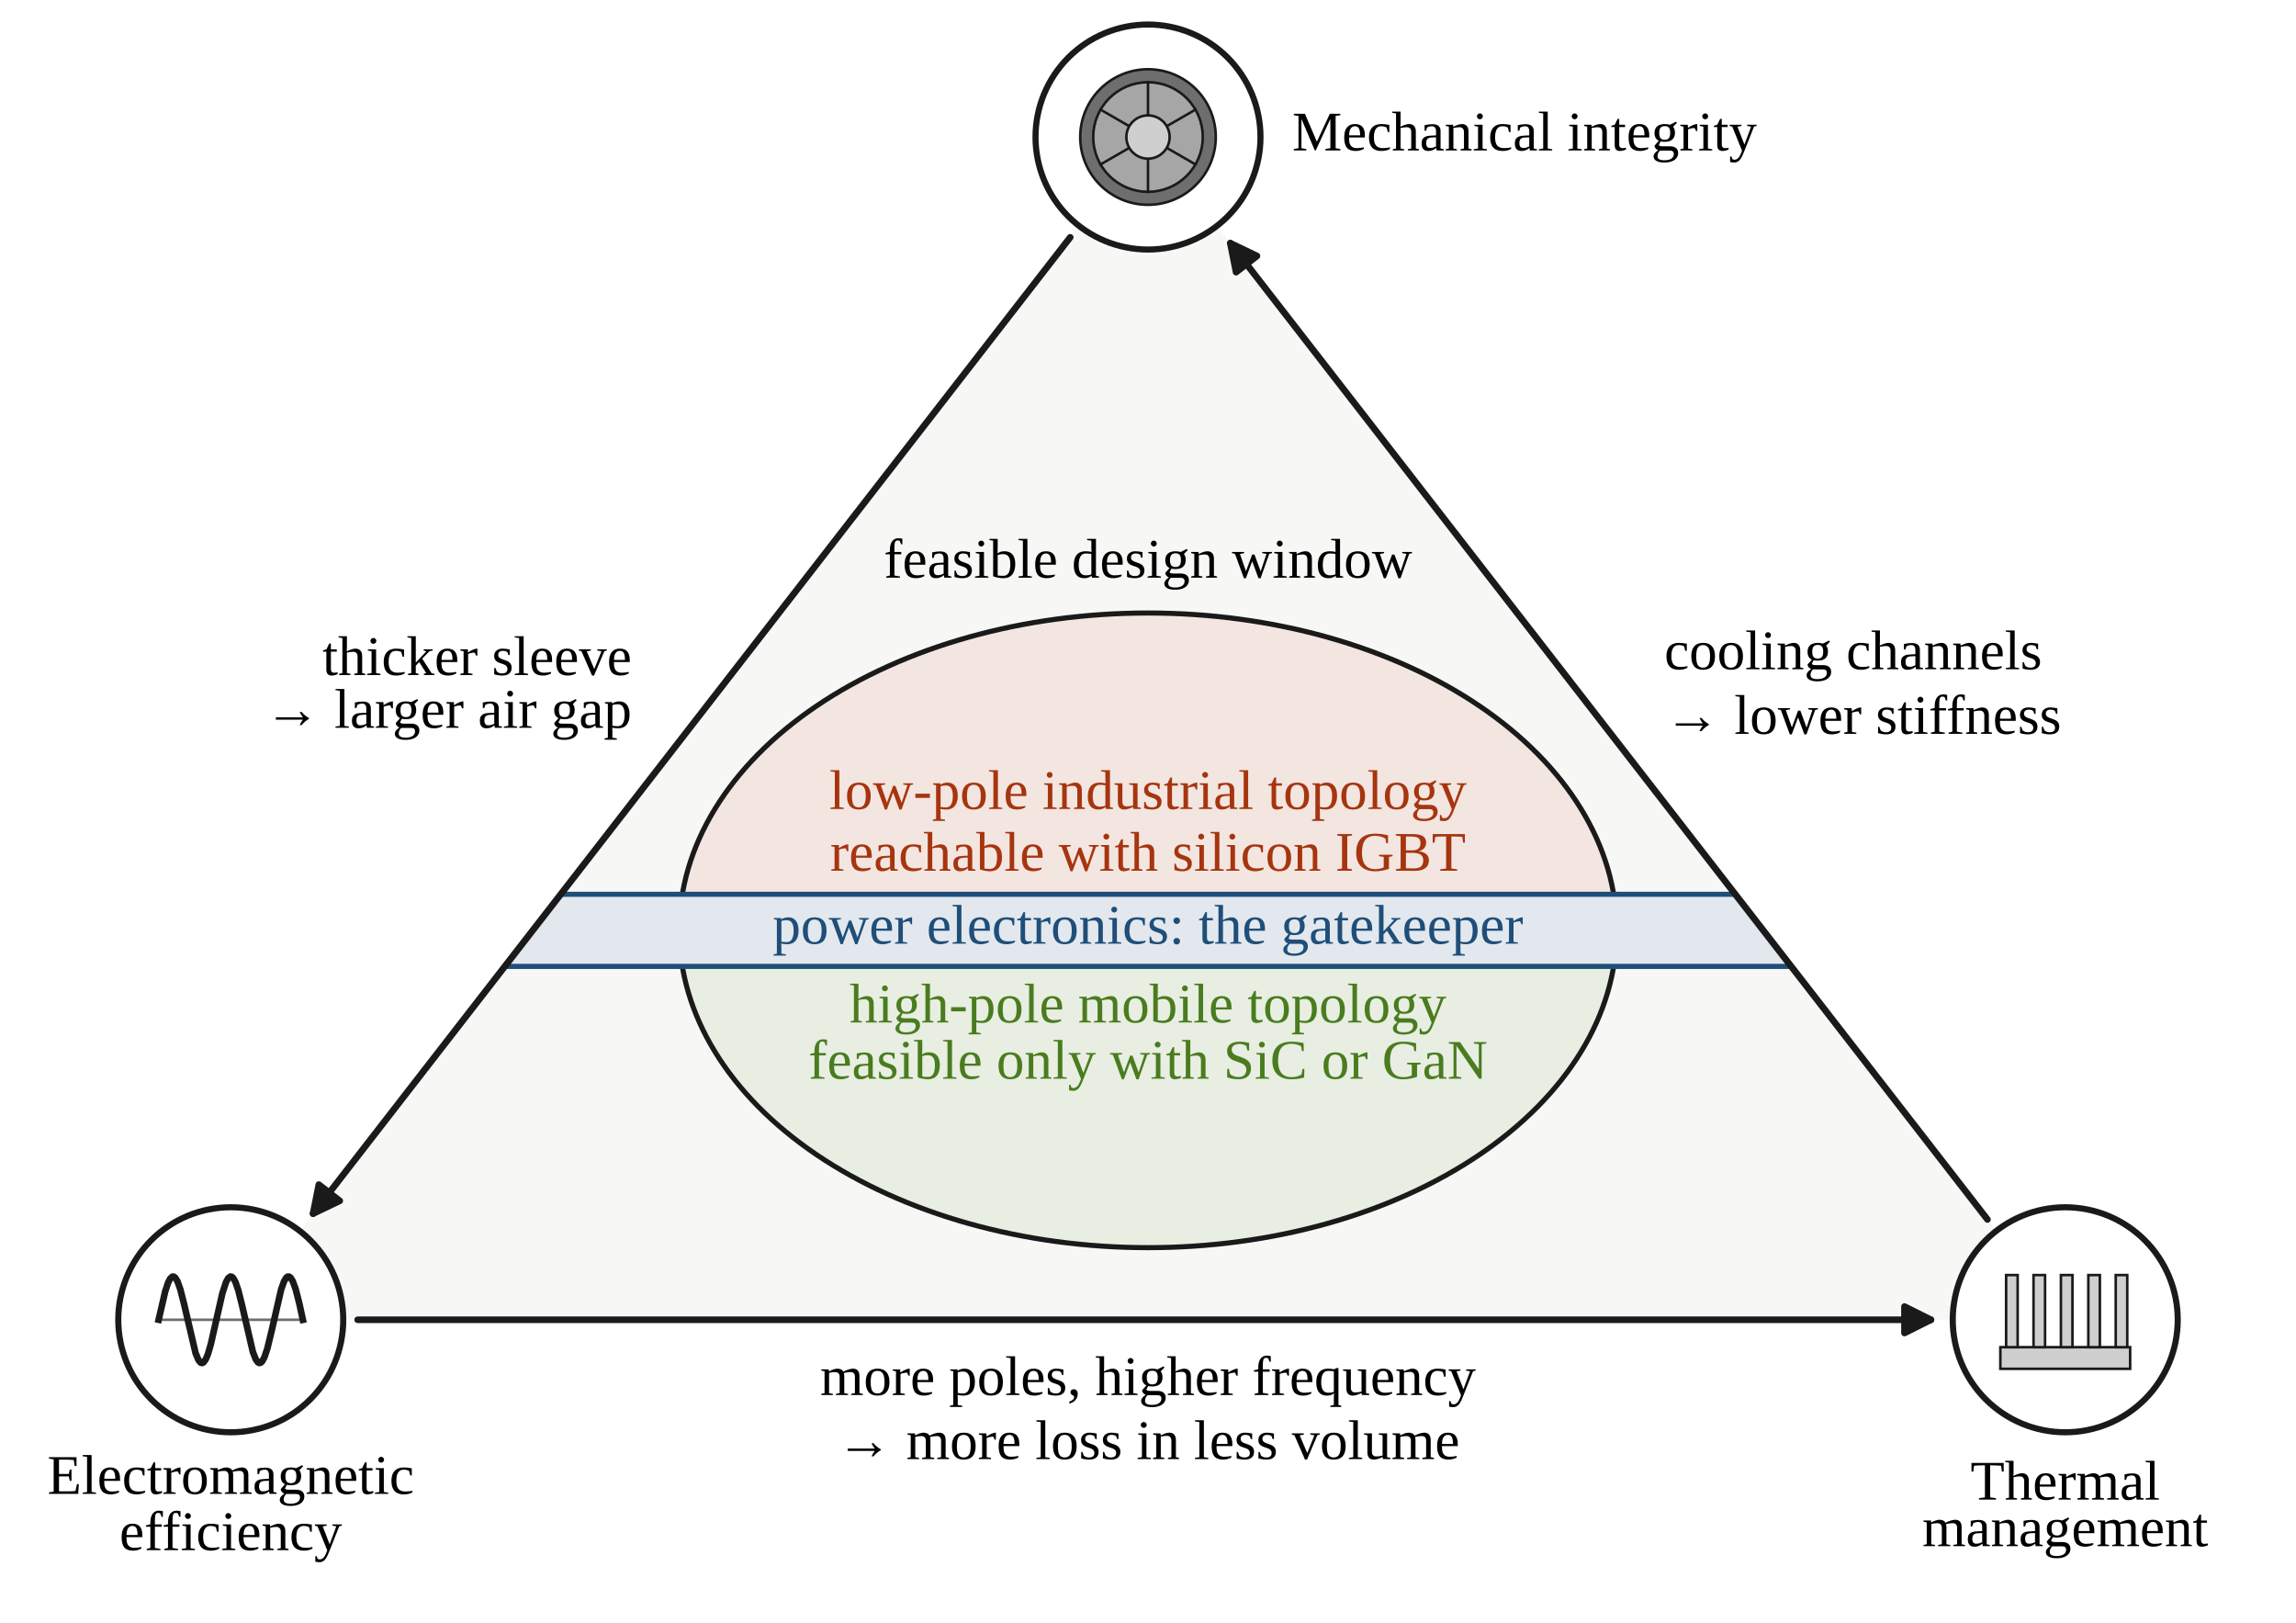
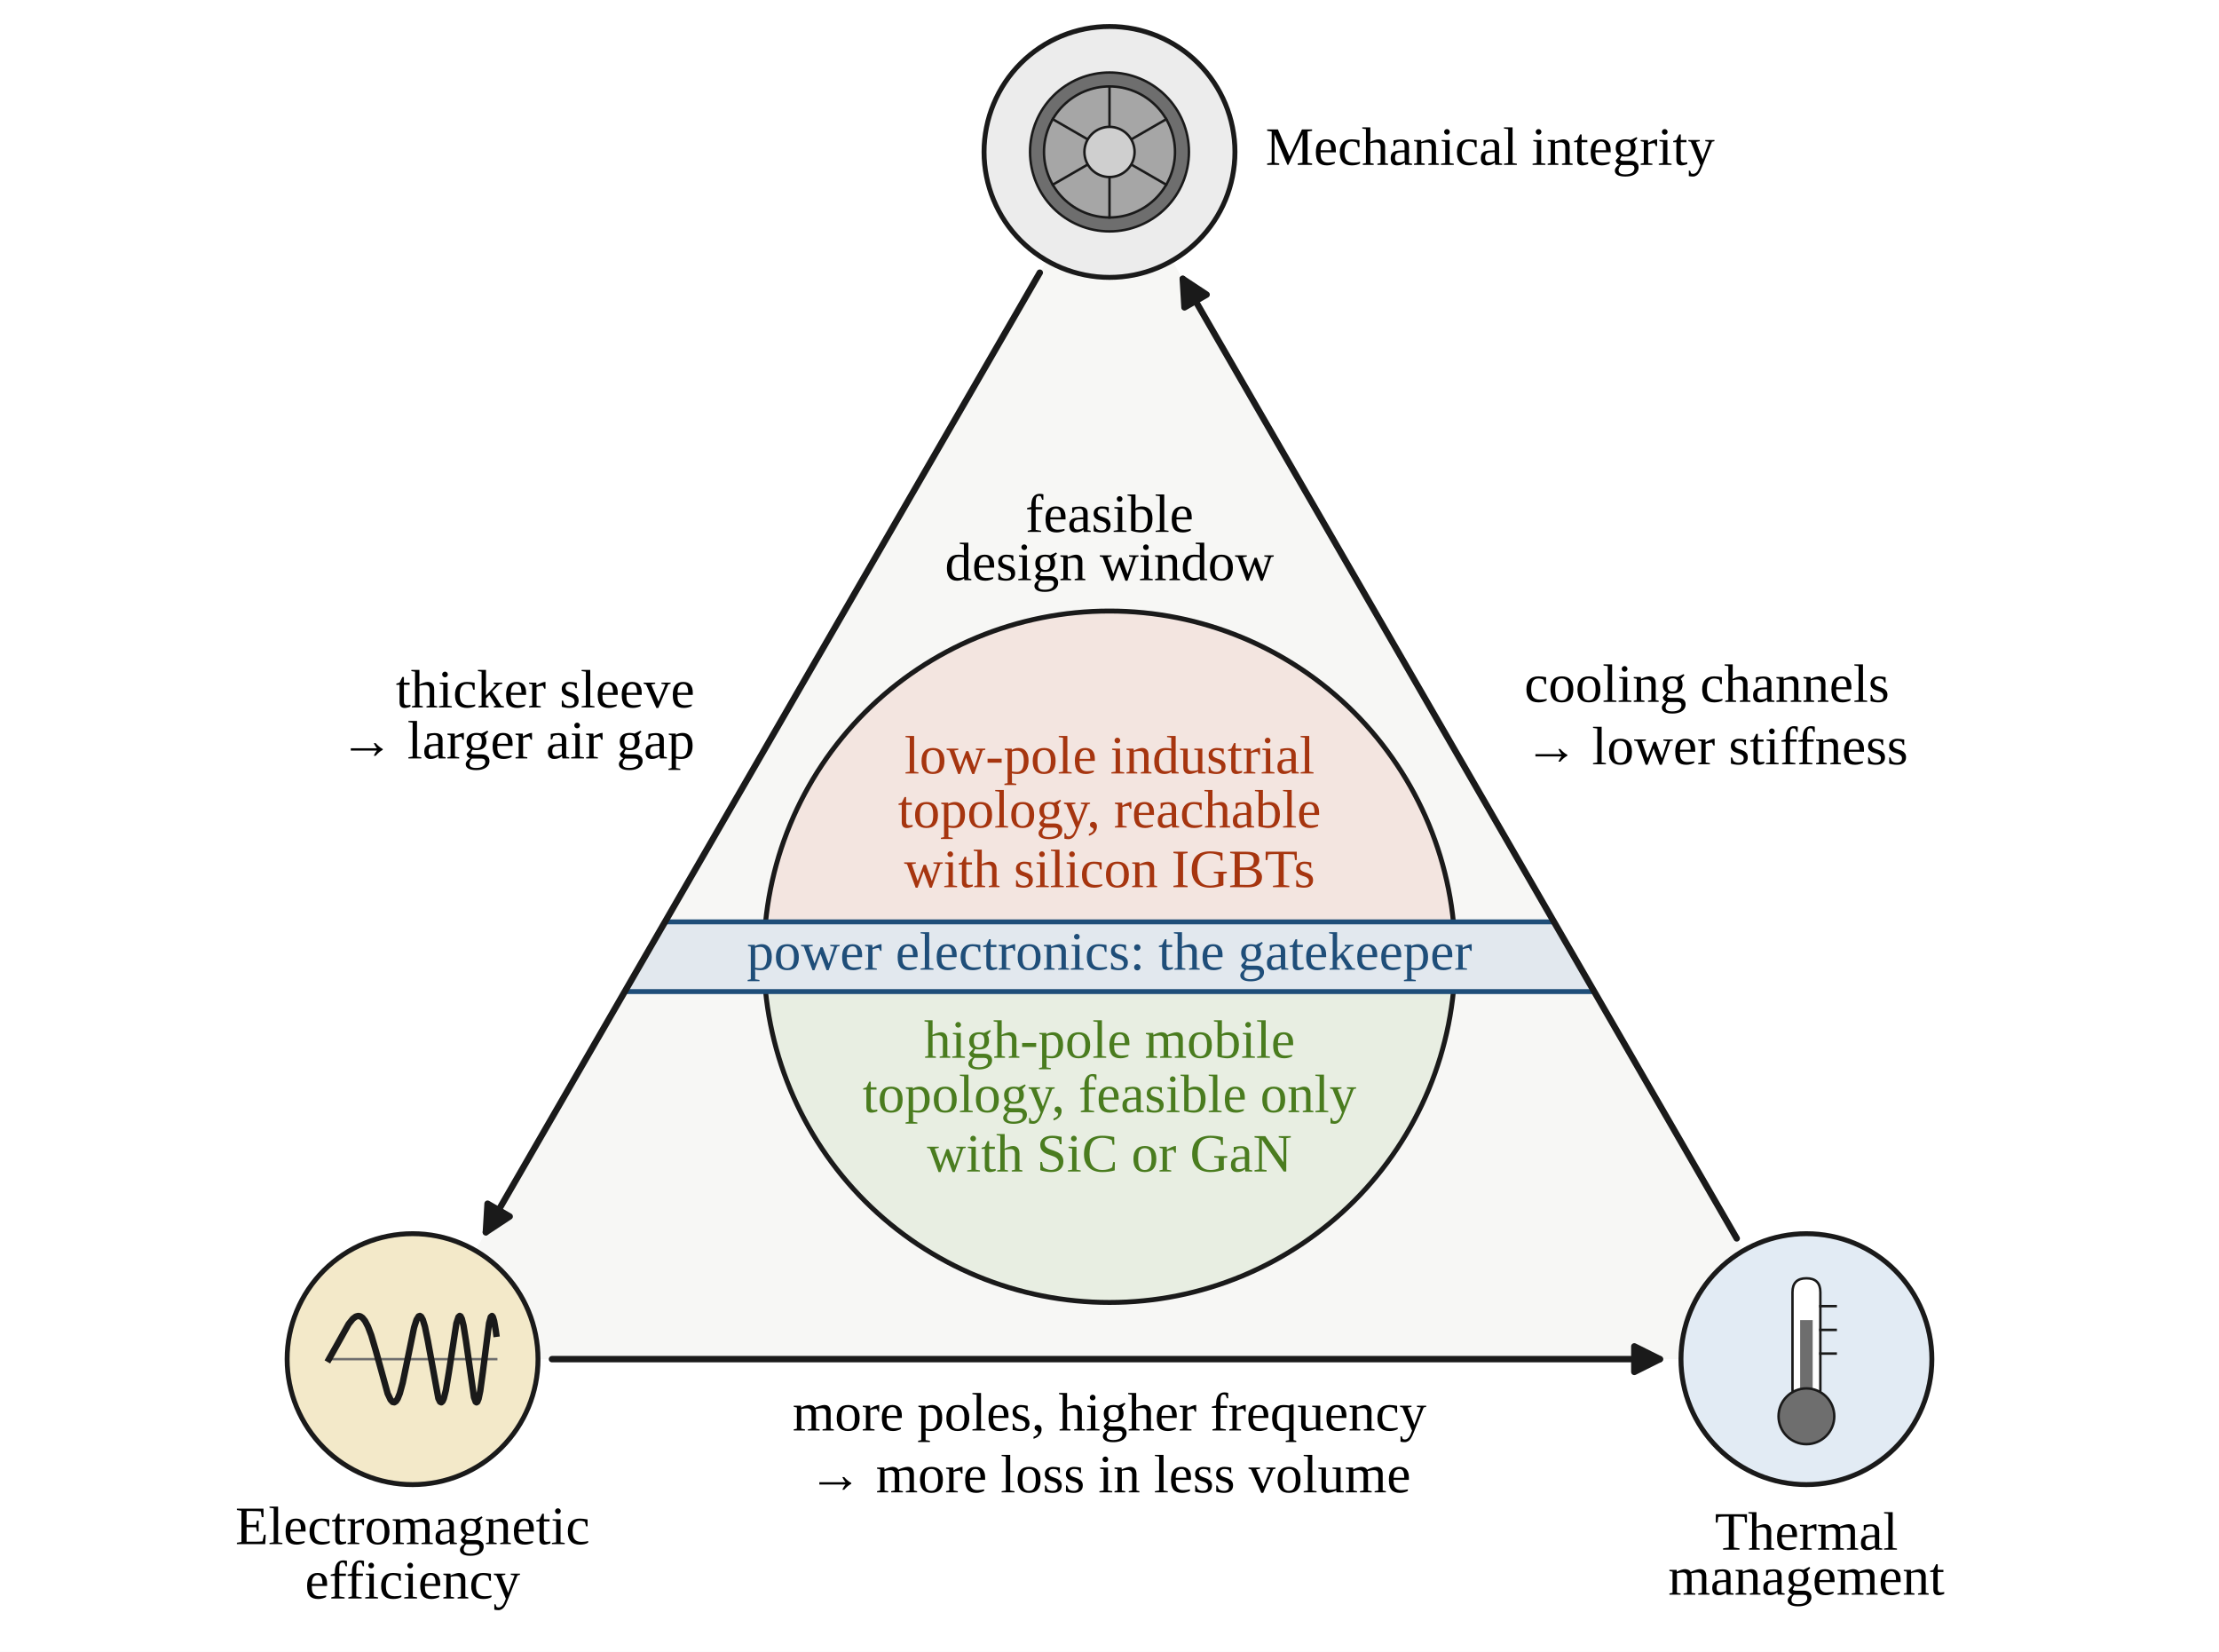
- <svg xmlns="http://www.w3.org/2000/svg" width="451.276pt" height="318.898pt" viewBox="0 0 451.276 318.898" version="1.1">
+ <svg xmlns="http://www.w3.org/2000/svg" width="451.276pt" height="335.906pt" viewBox="0 0 451.276 335.906" version="1.1">
  <defs>
    <style type="text/css">*{stroke-linejoin: round; stroke-linecap: butt}</style>
  </defs>
  <g id="figure_1">
    <g id="patch_1">
-       <path d="M 0 318.898  L 451.276 318.898  L 451.276 0  L 0 0  z " style="fill: #ffffff" />
+       <path d="M 0 335.906  L 451.276 335.906  L 451.276 0  L 0 0  z " style="fill: #ffffff" />
    </g>
    <g id="axes_1">
      <g id="patch_2">
-         <path d="M 225.638 26.929  L 45.354 259.37  L 405.921 259.37  z " clip-path="url(#pc836523b7a)" style="fill: #f7f7f5" />
+         <path d="M 225.638 30.898  L 83.906 276.378  L 367.37 276.378  z " clip-path="url(#p6672cd2767)" style="fill: #f7f7f5" />
      </g>
      <g id="patch_3">
-         <path d="M 225.638 245.197  C 250.07 245.197 273.505 238.626 290.781 226.931  C 308.057 215.237 317.764 199.373 317.764 182.835  C 317.764 166.296 308.057 150.432 290.781 138.738  C 273.505 127.043 250.07 120.472 225.638 120.472  C 201.206 120.472 177.771 127.043 160.495 138.738  C 143.219 150.432 133.512 166.296 133.512 182.835  C 133.512 199.373 143.219 215.237 160.495 226.931  C 177.771 238.626 201.206 245.197 225.638 245.197  z " clip-path="url(#pc836523b7a)" style="fill: #ffffff" />
+         <path d="M 225.638 264.85  C 244.281 264.85 262.164 257.443 275.347 244.26  C 288.53 231.077 295.937 213.195 295.937 194.551  C 295.937 175.908 288.53 158.025 275.347 144.842  C 262.164 131.659 244.281 124.252 225.638 124.252  C 206.994 124.252 189.112 131.659 175.929 144.842  C 162.746 158.025 155.339 175.908 155.339 194.551  C 155.339 213.195 162.746 231.077 175.929 244.26  C 189.112 257.443 206.994 264.85 225.638 264.85  z " clip-path="url(#p6672cd2767)" style="fill: #ffffff" />
      </g>
      <g id="patch_4">
-         <path d="M 133.512 182.835  L 317.764 182.835  L 317.764 120.472  L 133.512 120.472  z " clip-path="url(#p95b34214f6)" style="fill: #f3e5e0" />
+         <path d="M 155.339 194.551  L 295.937 194.551  L 295.937 124.252  L 155.339 124.252  z " clip-path="url(#p874ce84a70)" style="fill: #f3e5e0" />
      </g>
      <g id="patch_5">
-         <path d="M 133.512 245.197  L 317.764 245.197  L 317.764 182.835  L 133.512 182.835  z " clip-path="url(#p95b34214f6)" style="fill: #e8eee2" />
+         <path d="M 155.339 264.85  L 295.937 264.85  L 295.937 194.551  L 155.339 194.551  z " clip-path="url(#p874ce84a70)" style="fill: #e8eee2" />
      </g>
      <g id="patch_6">
-         <path d="M 225.638 245.197  C 250.07 245.197 273.505 238.626 290.781 226.931  C 308.057 215.237 317.764 199.373 317.764 182.835  C 317.764 166.296 308.057 150.432 290.781 138.738  C 273.505 127.043 250.07 120.472 225.638 120.472  C 201.206 120.472 177.771 127.043 160.495 138.738  C 143.219 150.432 133.512 166.296 133.512 182.835  C 133.512 199.373 143.219 215.237 160.495 226.931  C 177.771 238.626 201.206 245.197 225.638 245.197  L 225.638 245.197  z " clip-path="url(#pc836523b7a)" style="fill: none; stroke: #1a1a1a; stroke-linejoin: miter" />
+         <path d="M 225.638 264.85  C 244.281 264.85 262.164 257.443 275.347 244.26  C 288.53 231.077 295.937 213.195 295.937 194.551  C 295.937 175.908 288.53 158.025 275.347 144.842  C 262.164 131.659 244.281 124.252 225.638 124.252  C 206.994 124.252 189.112 131.659 175.929 144.842  C 162.746 158.025 155.339 175.908 155.339 194.551  C 155.339 213.195 162.746 231.077 175.929 244.26  C 189.112 257.443 206.994 264.85 225.638 264.85  L 225.638 264.85  z " clip-path="url(#p6672cd2767)" style="fill: none; stroke: #1a1a1a; stroke-linejoin: miter" />
+       </g>
+       <g id="text_1">
+         <text style="font-size: 11px; font-family:'Times New Roman', 'Liberation Serif', serif, serif" transform="translate(80.49352 143.8543)">thicker sleeve</text>
+         <text style="font-size: 11px; font-family:'Times New Roman', 'Liberation Serif', serif, serif" transform="translate(69.08789 154.2228)">→ larger air gap</text>
+       </g>
+       <g id="text_2">
+         <text style="font-size: 11px; font-family:'Times New Roman', 'Liberation Serif', serif, serif" transform="translate(310.0054 142.7216)">cooling channels</text>
+         <text style="font-size: 11px; font-family:'Times New Roman', 'Liberation Serif', serif, serif" transform="translate(310.0054 155.4113)">→ lower stiffness</text>
+       </g>
+       <g id="text_3">
+         <text style="font-size: 11px; font-family:'Times New Roman', 'Liberation Serif', serif, serif" transform="translate(161.189 290.8877)">more poles, higher frequency</text>
+         <text style="font-size: 11px; font-family:'Times New Roman', 'Liberation Serif', serif, serif" transform="translate(164.3764 303.4657)">→ more loss in less volume</text>
      </g>
      <g id="patch_7">
-         <path d="M 0 189.921  L 451.276 189.921  L 451.276 175.748  L 0 175.748  z " clip-path="url(#p16aec5ed47)" style="fill: #e2e8ee" />
-       </g>
-       <g id="text_1">
-         <text style="font-size: 11px; font-family:'Times New Roman', 'Liberation Serif', serif, serif" transform="translate(63.38076 132.6575)">thicker sleeve</text>
-         <text style="font-size: 11px; font-family:'Times New Roman', 'Liberation Serif', serif, serif" transform="translate(51.97514 143.0259)">→ larger air gap</text>
-       </g>
-       <g id="text_2">
-         <text style="font-size: 11px; font-family:'Times New Roman', 'Liberation Serif', serif, serif" transform="translate(327.1181 131.5248)">cooling channels</text>
-         <text style="font-size: 11px; font-family:'Times New Roman', 'Liberation Serif', serif, serif" transform="translate(327.1181 144.2144)">→ lower stiffness</text>
-       </g>
-       <g id="text_3">
-         <text style="font-size: 11px; font-family:'Times New Roman', 'Liberation Serif', serif, serif" transform="translate(161.189 274.1633)">more poles, higher frequency</text>
-         <text style="font-size: 11px; font-family:'Times New Roman', 'Liberation Serif', serif, serif" transform="translate(164.3764 286.7413)">→ more loss in less volume</text>
+         <path d="M 0 201.638  L 451.276 201.638  L 451.276 187.465  L 0 187.465  z " clip-path="url(#p66ba70421b)" style="fill: #e2e8ee" />
      </g>
      <g id="text_4">
-         <text style="font-size: 11px; font-family:'Times New Roman', 'Liberation Serif', serif, serif; text-anchor: start" x="253.984" y="29.559" transform="rotate(-0 253.9843 29.55861)">Mechanical integrity</text>
+         <text style="font-size: 11px; font-family:'Times New Roman', 'Liberation Serif', serif, serif; text-anchor: start" x="257.386" y="33.527" transform="rotate(-0 257.3858 33.52711)">Mechanical integrity</text>
      </g>
      <g id="text_5">
-         <text style="font-size: 11px; font-family:'Times New Roman', 'Liberation Serif', serif, serif" transform="translate(9.31644 293.579)">Electromagnetic</text>
-         <text style="font-size: 11px; font-family:'Times New Roman', 'Liberation Serif', serif, serif" transform="translate(23.46949 304.636)">efficiency</text>
+         <text style="font-size: 11px; font-family:'Times New Roman', 'Liberation Serif', serif, serif" transform="translate(47.86762 313.9885)">Electromagnetic</text>
+         <text style="font-size: 11px; font-family:'Times New Roman', 'Liberation Serif', serif, serif" transform="translate(62.02067 325.0454)">efficiency</text>
      </g>
      <g id="text_6">
-         <text style="font-size: 11px; font-family:'Times New Roman', 'Liberation Serif', serif, serif" transform="translate(387.2917 294.7117)">Thermal</text>
-         <text style="font-size: 11px; font-family:'Times New Roman', 'Liberation Serif', serif, serif" transform="translate(377.8214 303.86)">management</text>
+         <text style="font-size: 11px; font-family:'Times New Roman', 'Liberation Serif', serif, serif" transform="translate(348.7405 315.1211)">Thermal</text>
+         <text style="font-size: 11px; font-family:'Times New Roman', 'Liberation Serif', serif, serif" transform="translate(339.2702 324.2694)">management</text>
      </g>
      <g id="line2d_1">
-         <path d="M 0 189.921  L 451.276 189.921  " clip-path="url(#p16aec5ed47)" style="fill: none; stroke: #1f4e79; stroke-linecap: square" />
+         <path d="M 0 201.638  L 451.276 201.638  " clip-path="url(#p66ba70421b)" style="fill: none; stroke: #1f4e79; stroke-linecap: square" />
      </g>
      <g id="line2d_2">
-         <path d="M 0 175.748  L 451.276 175.748  " clip-path="url(#p16aec5ed47)" style="fill: none; stroke: #1f4e79; stroke-linecap: square" />
+         <path d="M 0 187.465  L 451.276 187.465  " clip-path="url(#p66ba70421b)" style="fill: none; stroke: #1f4e79; stroke-linecap: square" />
      </g>
      <g id="patch_8">
-         <path d="M 210.35 46.64  Q 135.496 143.15 61.533 238.511  " clip-path="url(#pc836523b7a)" style="fill: none; stroke: #1a1a1a; stroke-width: 1.3; stroke-linecap: round" />
-         <path d="M 66.775 235.995  L 61.533 238.511  L 62.666 232.808  z " clip-path="url(#pc836523b7a)" style="fill: #1a1a1a; stroke: #1a1a1a; stroke-width: 1.3; stroke-linecap: round" />
+         <path d="M 211.464 55.446  Q 154.772 153.638 98.806 250.571  " clip-path="url(#p6672cd2767)" style="fill: none; stroke: #1a1a1a; stroke-width: 1.3; stroke-linecap: round" />
+         <path d="M 103.657 247.367  L 98.806 250.571  L 99.154 244.767  z " clip-path="url(#p6672cd2767)" style="fill: #1a1a1a; stroke: #1a1a1a; stroke-width: 1.3; stroke-linecap: round" />
      </g>
      <g id="patch_9">
-         <path d="M 70.299 259.37  Q 225.638 259.37 379.523 259.37  " clip-path="url(#pc836523b7a)" style="fill: none; stroke: #1a1a1a; stroke-width: 1.3; stroke-linecap: round" />
-         <path d="M 374.323 256.77  L 379.523 259.37  L 374.323 261.97  z " clip-path="url(#pc836523b7a)" style="fill: #1a1a1a; stroke: #1a1a1a; stroke-width: 1.3; stroke-linecap: round" />
+         <path d="M 112.252 276.378  Q 225.638 276.378 337.57 276.378  " clip-path="url(#p6672cd2767)" style="fill: none; stroke: #1a1a1a; stroke-width: 1.3; stroke-linecap: round" />
+         <path d="M 332.37 273.778  L 337.57 276.378  L 332.37 278.978  z " clip-path="url(#p6672cd2767)" style="fill: #1a1a1a; stroke: #1a1a1a; stroke-width: 1.3; stroke-linecap: round" />
      </g>
      <g id="patch_10">
-         <path d="M 390.633 239.659  Q 315.78 143.15 241.817 47.789  " clip-path="url(#pc836523b7a)" style="fill: none; stroke: #1a1a1a; stroke-width: 1.3; stroke-linecap: round" />
-         <path d="M 242.949 53.491  L 241.817 47.789  L 247.058 50.304  z " clip-path="url(#pc836523b7a)" style="fill: #1a1a1a; stroke: #1a1a1a; stroke-width: 1.3; stroke-linecap: round" />
+         <path d="M 353.197 251.829  Q 296.504 153.638 240.538 56.705  " clip-path="url(#p6672cd2767)" style="fill: none; stroke: #1a1a1a; stroke-width: 1.3; stroke-linecap: round" />
+         <path d="M 240.886 62.508  L 240.538 56.705  L 245.39 59.908  z " clip-path="url(#p6672cd2767)" style="fill: #1a1a1a; stroke: #1a1a1a; stroke-width: 1.3; stroke-linecap: round" />
      </g>
      <g id="text_7">
-         <text style="font-size: 11px; font-family:'Times New Roman', 'Liberation Serif', serif, serif; text-anchor: middle; fill: #1f4e79" x="225.638" y="185.464" transform="rotate(-0 225.6378 185.4641)">power electronics: the gatekeeper</text>
+         <text style="font-size: 11px; font-family:'Times New Roman', 'Liberation Serif', serif, serif; text-anchor: middle; fill: #1f4e79" x="225.638" y="197.181" transform="rotate(-0 225.6378 197.1807)">power electronics: the gatekeeper</text>
      </g>
      <g id="text_8">
-         <text style="font-size: 11px; font-family:'Times New Roman', 'Liberation Serif', serif, serif; fill: #a6350f" transform="translate(163.0057 158.9874)">low-pole industrial topology</text>
-         <text style="font-size: 11px; font-family:'Times New Roman', 'Liberation Serif', serif, serif; fill: #a6350f" transform="translate(163.1707 171.1211)">reachable with silicon IGBT</text>
+         <text style="font-size: 11px; font-family:'Times New Roman', 'Liberation Serif', serif, serif; fill: #a6350f" transform="translate(183.9366 157.2819)">low-pole industrial</text>
+         <text style="font-size: 11px; font-family:'Times New Roman', 'Liberation Serif', serif, serif; fill: #a6350f" transform="translate(182.6226 168.2675)">topology, reachable</text>
+         <text style="font-size: 11px; font-family:'Times New Roman', 'Liberation Serif', serif, serif; fill: #a6350f" transform="translate(183.8558 180.4012)">with silicon IGBTs</text>
      </g>
      <g id="text_9">
-         <text style="font-size: 11px; font-family:'Times New Roman', 'Liberation Serif', serif, serif; fill: #4a7c1f" transform="translate(166.9777 200.9402)">high-pole mobile topology</text>
-         <text style="font-size: 11px; font-family:'Times New Roman', 'Liberation Serif', serif, serif; fill: #4a7c1f" transform="translate(158.8824 211.9971)">feasible only with SiC or GaN</text>
+         <text style="font-size: 11px; font-family:'Times New Roman', 'Liberation Serif', serif, serif; fill: #4a7c1f" transform="translate(187.9087 215.0932)">high-pole mobile</text>
+         <text style="font-size: 11px; font-family:'Times New Roman', 'Liberation Serif', serif, serif; fill: #4a7c1f" transform="translate(175.434 226.1501)">topology, feasible only</text>
+         <text style="font-size: 11px; font-family:'Times New Roman', 'Liberation Serif', serif, serif; fill: #4a7c1f" transform="translate(188.5128 238.228)">with SiC or GaN</text>
      </g>
      <g id="text_10">
-         <text style="font-size: 11px; font-family:'Times New Roman', 'Liberation Serif', serif, serif; text-anchor: middle" x="225.638" y="113.52" transform="rotate(-0 225.6378 113.52)">feasible design window</text>
+         <text style="font-size: 11px; font-family:'Times New Roman', 'Liberation Serif', serif, serif" transform="translate(208.5354 108.167)">feasible</text>
+         <text style="font-size: 11px; font-family:'Times New Roman', 'Liberation Serif', serif, serif" transform="translate(192.1806 117.9795)">design window</text>
      </g>
      <g id="patch_11">
-         <path d="M 225.638 49.039  C 231.501 49.039 237.126 46.71 241.272 42.563  C 245.418 38.417 247.748 32.793 247.748 26.929  C 247.748 21.065 245.418 15.441 241.272 11.295  C 237.126 7.149 231.501 4.819 225.638 4.819  C 219.774 4.819 214.15 7.149 210.003 11.295  C 205.857 15.441 203.528 21.065 203.528 26.929  C 203.528 32.793 205.857 38.417 210.003 42.563  C 214.15 46.71 219.774 49.039 225.638 49.039  z " clip-path="url(#pc836523b7a)" style="fill: #ffffff; stroke: #1a1a1a; stroke-width: 1.2; stroke-linejoin: miter" />
+         <path d="M 225.638 56.409  C 232.404 56.409 238.893 53.721 243.677 48.937  C 248.462 44.153 251.15 37.663 251.15 30.898  C 251.15 24.132 248.462 17.642 243.677 12.858  C 238.893 8.074 232.404 5.386 225.638 5.386  C 218.872 5.386 212.382 8.074 207.598 12.858  C 202.814 17.642 200.126 24.132 200.126 30.898  C 200.126 37.663 202.814 44.153 207.598 48.937  C 212.382 53.721 218.872 56.409 225.638 56.409  z " clip-path="url(#p6672cd2767)" style="fill: #ececec; stroke: #1a1a1a; stroke-linejoin: miter" />
      </g>
      <g id="patch_12">
-         <path d="M 45.354 281.48  C 51.218 281.48 56.842 279.151 60.989 275.004  C 65.135 270.858 67.465 265.234 67.465 259.37  C 67.465 253.506 65.135 247.882 60.989 243.736  C 56.842 239.59 51.218 237.26 45.354 237.26  C 39.491 237.26 33.866 239.59 29.72 243.736  C 25.574 247.882 23.244 253.506 23.244 259.37  C 23.244 265.234 25.574 270.858 29.72 275.004  C 33.866 279.151 39.491 281.48 45.354 281.48  z " clip-path="url(#pc836523b7a)" style="fill: #ffffff; stroke: #1a1a1a; stroke-width: 1.2; stroke-linejoin: miter" />
+         <path d="M 83.906 301.89  C 90.671 301.89 97.161 299.202 101.945 294.418  C 106.729 289.633 109.417 283.144 109.417 276.378  C 109.417 269.612 106.729 263.123 101.945 258.338  C 97.161 253.554 90.671 250.866 83.906 250.866  C 77.14 250.866 70.65 253.554 65.866 258.338  C 61.082 263.123 58.394 269.612 58.394 276.378  C 58.394 283.144 61.082 289.633 65.866 294.418  C 70.65 299.202 77.14 301.89 83.906 301.89  z " clip-path="url(#p6672cd2767)" style="fill: #f3e9c9; stroke: #1a1a1a; stroke-linejoin: miter" />
      </g>
      <g id="patch_13">
-         <path d="M 405.921 281.48  C 411.785 281.48 417.409 279.151 421.556 275.004  C 425.702 270.858 428.031 265.234 428.031 259.37  C 428.031 253.506 425.702 247.882 421.556 243.736  C 417.409 239.59 411.785 237.26 405.921 237.26  C 400.058 237.26 394.433 239.59 390.287 243.736  C 386.141 247.882 383.811 253.506 383.811 259.37  C 383.811 265.234 386.141 270.858 390.287 275.004  C 394.433 279.151 400.058 281.48 405.921 281.48  z " clip-path="url(#pc836523b7a)" style="fill: #ffffff; stroke: #1a1a1a; stroke-width: 1.2; stroke-linejoin: miter" />
+         <path d="M 367.37 301.89  C 374.136 301.89 380.626 299.202 385.41 294.418  C 390.194 289.633 392.882 283.144 392.882 276.378  C 392.882 269.612 390.194 263.123 385.41 258.338  C 380.626 253.554 374.136 250.866 367.37 250.866  C 360.604 250.866 354.115 253.554 349.331 258.338  C 344.546 263.123 341.858 269.612 341.858 276.378  C 341.858 283.144 344.546 289.633 349.331 294.418  C 354.115 299.202 360.604 301.89 367.37 301.89  z " clip-path="url(#p6672cd2767)" style="fill: #e2ebf4; stroke: #1a1a1a; stroke-linejoin: miter" />
      </g>
      <g id="patch_14">
-         <path d="M 225.638 40.252  C 229.171 40.252 232.56 38.848 235.058 36.35  C 237.557 33.851 238.961 30.462 238.961 26.929  C 238.961 23.396 237.557 20.007 235.058 17.508  C 232.56 15.01 229.171 13.606 225.638 13.606  C 222.105 13.606 218.716 15.01 216.217 17.508  C 213.719 20.007 212.315 23.396 212.315 26.929  C 212.315 30.462 213.719 33.851 216.217 36.35  C 218.716 38.848 222.105 40.252 225.638 40.252  z " clip-path="url(#pc836523b7a)" style="fill: #6e6e6e; stroke: #1a1a1a; stroke-width: 0.5; stroke-linejoin: miter" />
+         <path d="M 225.638 47.055  C 229.923 47.055 234.033 45.353 237.063 42.323  C 240.093 39.293 241.795 35.183 241.795 30.898  C 241.795 26.613 240.093 22.503 237.063 19.473  C 234.033 16.443 229.923 14.74 225.638 14.74  C 221.353 14.74 217.243 16.443 214.213 19.473  C 211.183 22.503 209.48 26.613 209.48 30.898  C 209.48 35.183 211.183 39.293 214.213 42.323  C 217.243 45.353 221.353 47.055 225.638 47.055  z " clip-path="url(#p6672cd2767)" style="fill: #6e6e6e; stroke: #1a1a1a; stroke-width: 0.5; stroke-linejoin: miter" />
      </g>
      <g id="line2d_3">
-         <path d="M 31.181 259.37  L 59.528 259.37  " clip-path="url(#pc836523b7a)" style="fill: none; stroke: #6e6e6e; stroke-width: 0.5; stroke-linecap: square" />
+         <path d="M 66.898 276.378  L 100.913 276.378  " clip-path="url(#p6672cd2767)" style="fill: none; stroke: #6e6e6e; stroke-width: 0.5; stroke-linecap: square" />
      </g>
      <g id="patch_15">
-         <path d="M 393.165 269.008  L 418.677 269.008  L 418.677 264.756  L 393.165 264.756  z " clip-path="url(#pc836523b7a)" style="fill: #cfcfcf; stroke: #1a1a1a; stroke-width: 0.5; stroke-linejoin: miter" />
+         <path d="M 367.37 285.449  L 367.37 285.449  Q 370.205 285.449 370.205 282.614  L 370.205 262.772  Q 370.205 259.937 367.37 259.937  L 367.37 259.937  Q 364.535 259.937 364.535 262.772  L 364.535 282.614  Q 364.535 285.449 367.37 285.449  z " clip-path="url(#p6672cd2767)" style="fill: #ffffff; stroke: #1a1a1a; stroke-width: 0.5; stroke-linejoin: miter" />
      </g>
      <g id="patch_16">
-         <path d="M 394.299 264.756  L 396.567 264.756  L 396.567 250.583  L 394.299 250.583  z " clip-path="url(#pc836523b7a)" style="fill: #cfcfcf; stroke: #1a1a1a; stroke-width: 0.5; stroke-linejoin: miter" />
+         <path d="M 225.638 44.22  C 229.171 44.22 232.56 42.817 235.058 40.318  C 237.557 37.82 238.961 34.431 238.961 30.898  C 238.961 27.364 237.557 23.975 235.058 21.477  C 232.56 18.979 229.171 17.575 225.638 17.575  C 222.105 17.575 218.716 18.979 216.217 21.477  C 213.719 23.975 212.315 27.364 212.315 30.898  C 212.315 34.431 213.719 37.82 216.217 40.318  C 218.716 42.817 222.105 44.22 225.638 44.22  z " clip-path="url(#p6672cd2767)" style="fill: #a6a6a6; stroke: #1a1a1a; stroke-width: 0.5; stroke-linejoin: miter" />
+       </g>
+       <g id="line2d_4">
+         <path d="M 66.898 276.378  L 68.432 273.663  L 70.905 269.233  L 71.757 268.171  L 72.354 267.725  L 72.865 267.591  L 73.292 267.68  L 73.718 267.971  L 74.229 268.6  L 74.826 269.731  L 75.508 271.527  L 76.446 274.721  L 78.833 283.367  L 79.43 284.63  L 79.856 285.091  L 80.197 285.155  L 80.538 284.93  L 80.879 284.41  L 81.305 283.351  L 81.902 281.176  L 82.755 277.056  L 84.204 269.972  L 84.715 268.373  L 85.142 267.684  L 85.397 267.593  L 85.653 267.757  L 85.994 268.376  L 86.42 269.768  L 87.017 272.692  L 89.149 284.354  L 89.49 285.038  L 89.745 285.162  L 90.001 284.937  L 90.257 284.364  L 90.683 282.68  L 91.28 279.099  L 92.814 269.107  L 93.241 267.816  L 93.496 267.591  L 93.667 267.685  L 93.923 268.195  L 94.264 269.533  L 94.775 272.713  L 96.395 284.129  L 96.736 285.048  L 96.907 285.165  L 97.077 285.045  L 97.333 284.419  L 97.674 282.807  L 98.185 279.079  L 99.464 269.041  L 99.805 267.82  L 100.061 267.597  L 100.231 267.798  L 100.487 268.617  L 100.828 270.587  L 100.913 271.213  L 100.913 271.213  " clip-path="url(#p6672cd2767)" style="fill: none; stroke: #1a1a1a; stroke-width: 1.3; stroke-linecap: square" />
+       </g>
+       <g id="line2d_5">
+         <path d="M 370.205 275.244  L 373.323 275.244  " clip-path="url(#p6672cd2767)" style="fill: none; stroke: #1a1a1a; stroke-width: 0.5; stroke-linecap: square" />
+       </g>
+       <g id="line2d_6">
+         <path d="M 370.205 270.425  L 373.323 270.425  " clip-path="url(#p6672cd2767)" style="fill: none; stroke: #1a1a1a; stroke-width: 0.5; stroke-linecap: square" />
+       </g>
+       <g id="line2d_7">
+         <path d="M 370.205 265.606  L 373.323 265.606  " clip-path="url(#p6672cd2767)" style="fill: none; stroke: #1a1a1a; stroke-width: 0.5; stroke-linecap: square" />
+       </g>
+       <g id="line2d_8">
+         <path d="M 230.057 28.346  L 237.176 24.236  " clip-path="url(#p6672cd2767)" style="fill: none; stroke: #1a1a1a; stroke-width: 0.5; stroke-linecap: square" />
+       </g>
+       <g id="line2d_9">
+         <path d="M 225.638 25.795  L 225.638 17.575  " clip-path="url(#p6672cd2767)" style="fill: none; stroke: #1a1a1a; stroke-width: 0.5; stroke-linecap: square" />
+       </g>
+       <g id="line2d_10">
+         <path d="M 221.219 28.346  L 214.1 24.236  " clip-path="url(#p6672cd2767)" style="fill: none; stroke: #1a1a1a; stroke-width: 0.5; stroke-linecap: square" />
+       </g>
+       <g id="line2d_11">
+         <path d="M 221.219 33.449  L 214.1 37.559  " clip-path="url(#p6672cd2767)" style="fill: none; stroke: #1a1a1a; stroke-width: 0.5; stroke-linecap: square" />
+       </g>
+       <g id="line2d_12">
+         <path d="M 225.638 36  L 225.638 44.22  " clip-path="url(#p6672cd2767)" style="fill: none; stroke: #1a1a1a; stroke-width: 0.5; stroke-linecap: square" />
+       </g>
+       <g id="line2d_13">
+         <path d="M 230.057 33.449  L 237.176 37.559  " clip-path="url(#p6672cd2767)" style="fill: none; stroke: #1a1a1a; stroke-width: 0.5; stroke-linecap: square" />
      </g>
      <g id="patch_17">
-         <path d="M 399.685 264.756  L 401.953 264.756  L 401.953 250.583  L 399.685 250.583  z " clip-path="url(#pc836523b7a)" style="fill: #cfcfcf; stroke: #1a1a1a; stroke-width: 0.5; stroke-linejoin: miter" />
+         <path d="M 366.094 286.583  L 368.646 286.583  L 368.646 268.441  L 366.094 268.441  z " clip-path="url(#p6672cd2767)" style="fill: #6e6e6e" />
      </g>
      <g id="patch_18">
-         <path d="M 405.071 264.756  L 407.339 264.756  L 407.339 250.583  L 405.071 250.583  z " clip-path="url(#pc836523b7a)" style="fill: #cfcfcf; stroke: #1a1a1a; stroke-width: 0.5; stroke-linejoin: miter" />
+         <path d="M 225.638 36  C 226.991 36 228.289 35.462 229.246 34.506  C 230.203 33.549 230.74 32.251 230.74 30.898  C 230.74 29.544 230.203 28.247 229.246 27.29  C 228.289 26.333 226.991 25.795 225.638 25.795  C 224.285 25.795 222.987 26.333 222.03 27.29  C 221.073 28.247 220.535 29.544 220.535 30.898  C 220.535 32.251 221.073 33.549 222.03 34.506  C 222.987 35.462 224.285 36 225.638 36  z " clip-path="url(#p6672cd2767)" style="fill: #cfcfcf; stroke: #1a1a1a; stroke-width: 0.5; stroke-linejoin: miter" />
      </g>
      <g id="patch_19">
-         <path d="M 410.457 264.756  L 412.724 264.756  L 412.724 250.583  L 410.457 250.583  z " clip-path="url(#pc836523b7a)" style="fill: #cfcfcf; stroke: #1a1a1a; stroke-width: 0.5; stroke-linejoin: miter" />
-       </g>
-       <g id="patch_20">
-         <path d="M 415.843 264.756  L 418.11 264.756  L 418.11 250.583  L 415.843 250.583  z " clip-path="url(#pc836523b7a)" style="fill: #cfcfcf; stroke: #1a1a1a; stroke-width: 0.5; stroke-linejoin: miter" />
-       </g>
-       <g id="patch_21">
-         <path d="M 225.638 37.701  C 228.494 37.701 231.235 36.566 233.255 34.546  C 235.274 32.526 236.409 29.786 236.409 26.929  C 236.409 24.072 235.274 21.332 233.255 19.312  C 231.235 17.292 228.494 16.157 225.638 16.157  C 222.781 16.157 220.041 17.292 218.021 19.312  C 216.001 21.332 214.866 24.072 214.866 26.929  C 214.866 29.786 216.001 32.526 218.021 34.546  C 220.041 36.566 222.781 37.701 225.638 37.701  z " clip-path="url(#pc836523b7a)" style="fill: #a6a6a6; stroke: #1a1a1a; stroke-width: 0.5; stroke-linejoin: miter" />
-       </g>
-       <g id="line2d_4">
-         <path d="M 31.181 259.37  L 32.463 253.824  L 33.033 252.097  L 33.46 251.266  L 33.888 250.888  L 34.172 250.898  L 34.457 251.119  L 34.885 251.833  L 35.454 253.429  L 36.167 256.225  L 38.446 265.946  L 39.016 267.295  L 39.443 267.798  L 39.728 267.872  L 40.013 267.734  L 40.44 267.141  L 40.867 266.113  L 41.437 264.171  L 42.434 259.773  L 43.716 254.136  L 44.428 251.961  L 44.856 251.189  L 45.283 250.873  L 45.568 250.926  L 45.853 251.189  L 46.28 251.961  L 46.85 253.624  L 47.562 256.476  L 49.699 265.684  L 50.269 267.141  L 50.696 267.734  L 50.981 267.872  L 51.266 267.798  L 51.551 267.514  L 51.978 266.712  L 52.548 265.017  L 53.402 261.495  L 55.254 253.429  L 55.824 251.833  L 56.251 251.119  L 56.536 250.898  L 56.821 250.888  L 57.106 251.088  L 57.533 251.772  L 58.103 253.333  L 58.815 256.1  L 59.528 259.37  L 59.528 259.37  " clip-path="url(#pc836523b7a)" style="fill: none; stroke: #1a1a1a; stroke-width: 1.3; stroke-linecap: square" />
-       </g>
-       <g id="line2d_5">
-         <path d="M 229.32 24.803  L 234.966 21.543  " clip-path="url(#pc836523b7a)" style="fill: none; stroke: #1a1a1a; stroke-width: 0.5; stroke-linecap: square" />
-       </g>
-       <g id="line2d_6">
-         <path d="M 225.638 22.677  L 225.638 16.157  " clip-path="url(#pc836523b7a)" style="fill: none; stroke: #1a1a1a; stroke-width: 0.5; stroke-linecap: square" />
-       </g>
-       <g id="line2d_7">
-         <path d="M 221.955 24.803  L 216.309 21.543  " clip-path="url(#pc836523b7a)" style="fill: none; stroke: #1a1a1a; stroke-width: 0.5; stroke-linecap: square" />
-       </g>
-       <g id="line2d_8">
-         <path d="M 221.955 29.055  L 216.309 32.315  " clip-path="url(#pc836523b7a)" style="fill: none; stroke: #1a1a1a; stroke-width: 0.5; stroke-linecap: square" />
-       </g>
-       <g id="line2d_9">
-         <path d="M 225.638 31.181  L 225.638 37.701  " clip-path="url(#pc836523b7a)" style="fill: none; stroke: #1a1a1a; stroke-width: 0.5; stroke-linecap: square" />
-       </g>
-       <g id="line2d_10">
-         <path d="M 229.32 29.055  L 234.966 32.315  " clip-path="url(#pc836523b7a)" style="fill: none; stroke: #1a1a1a; stroke-width: 0.5; stroke-linecap: square" />
-       </g>
-       <g id="patch_22">
-         <path d="M 225.638 31.181  C 226.765 31.181 227.847 30.733 228.644 29.936  C 229.442 29.138 229.89 28.057 229.89 26.929  C 229.89 25.801 229.442 24.72 228.644 23.923  C 227.847 23.125 226.765 22.677 225.638 22.677  C 224.51 22.677 223.429 23.125 222.631 23.923  C 221.834 24.72 221.386 25.801 221.386 26.929  C 221.386 28.057 221.834 29.138 222.631 29.936  C 223.429 30.733 224.51 31.181 225.638 31.181  z " clip-path="url(#pc836523b7a)" style="fill: #cfcfcf; stroke: #1a1a1a; stroke-width: 0.5; stroke-linejoin: miter" />
+         <path d="M 367.37 293.669  C 368.874 293.669 370.316 293.072 371.379 292.009  C 372.442 290.946 373.039 289.504 373.039 288  C 373.039 286.496 372.442 285.054 371.379 283.991  C 370.316 282.928 368.874 282.331 367.37 282.331  C 365.867 282.331 364.424 282.928 363.361 283.991  C 362.298 285.054 361.701 286.496 361.701 288  C 361.701 289.504 362.298 290.946 363.361 292.009  C 364.424 293.072 365.867 293.669 367.37 293.669  z " clip-path="url(#p6672cd2767)" style="fill: #6e6e6e; stroke: #1a1a1a; stroke-width: 0.5; stroke-linejoin: miter" />
      </g>
    </g>
  </g>
  <defs>
-     <clipPath id="pc836523b7a">
-       <rect x="0" y="0" width="451.276" height="318.898" />
+     <clipPath id="p6672cd2767">
+       <rect x="0" y="0" width="451.276" height="335.906" />
    </clipPath>
-     <clipPath id="p95b34214f6">
-       <path d="M 225.638 245.197  C 250.07 245.197 273.505 238.626 290.781 226.931  C 308.057 215.237 317.764 199.373 317.764 182.835  C 317.764 166.296 308.057 150.432 290.781 138.738  C 273.505 127.043 250.07 120.472 225.638 120.472  C 201.206 120.472 177.771 127.043 160.495 138.738  C 143.219 150.432 133.512 166.296 133.512 182.835  C 133.512 199.373 143.219 215.237 160.495 226.931  C 177.771 238.626 201.206 245.197 225.638 245.197  z " />
+     <clipPath id="p874ce84a70">
+       <path d="M 225.638 264.85  C 244.281 264.85 262.164 257.443 275.347 244.26  C 288.53 231.077 295.937 213.195 295.937 194.551  C 295.937 175.908 288.53 158.025 275.347 144.842  C 262.164 131.659 244.281 124.252 225.638 124.252  C 206.994 124.252 189.112 131.659 175.929 144.842  C 162.746 158.025 155.339 175.908 155.339 194.551  C 155.339 213.195 162.746 231.077 175.929 244.26  C 189.112 257.443 206.994 264.85 225.638 264.85  z " />
    </clipPath>
-     <clipPath id="p16aec5ed47">
-       <path d="M 225.638 26.929  L 45.354 259.37  L 405.921 259.37  z " />
+     <clipPath id="p66ba70421b">
+       <path d="M 225.638 30.898  L 83.906 276.378  L 367.37 276.378  z " />
    </clipPath>
  </defs>
</svg>
